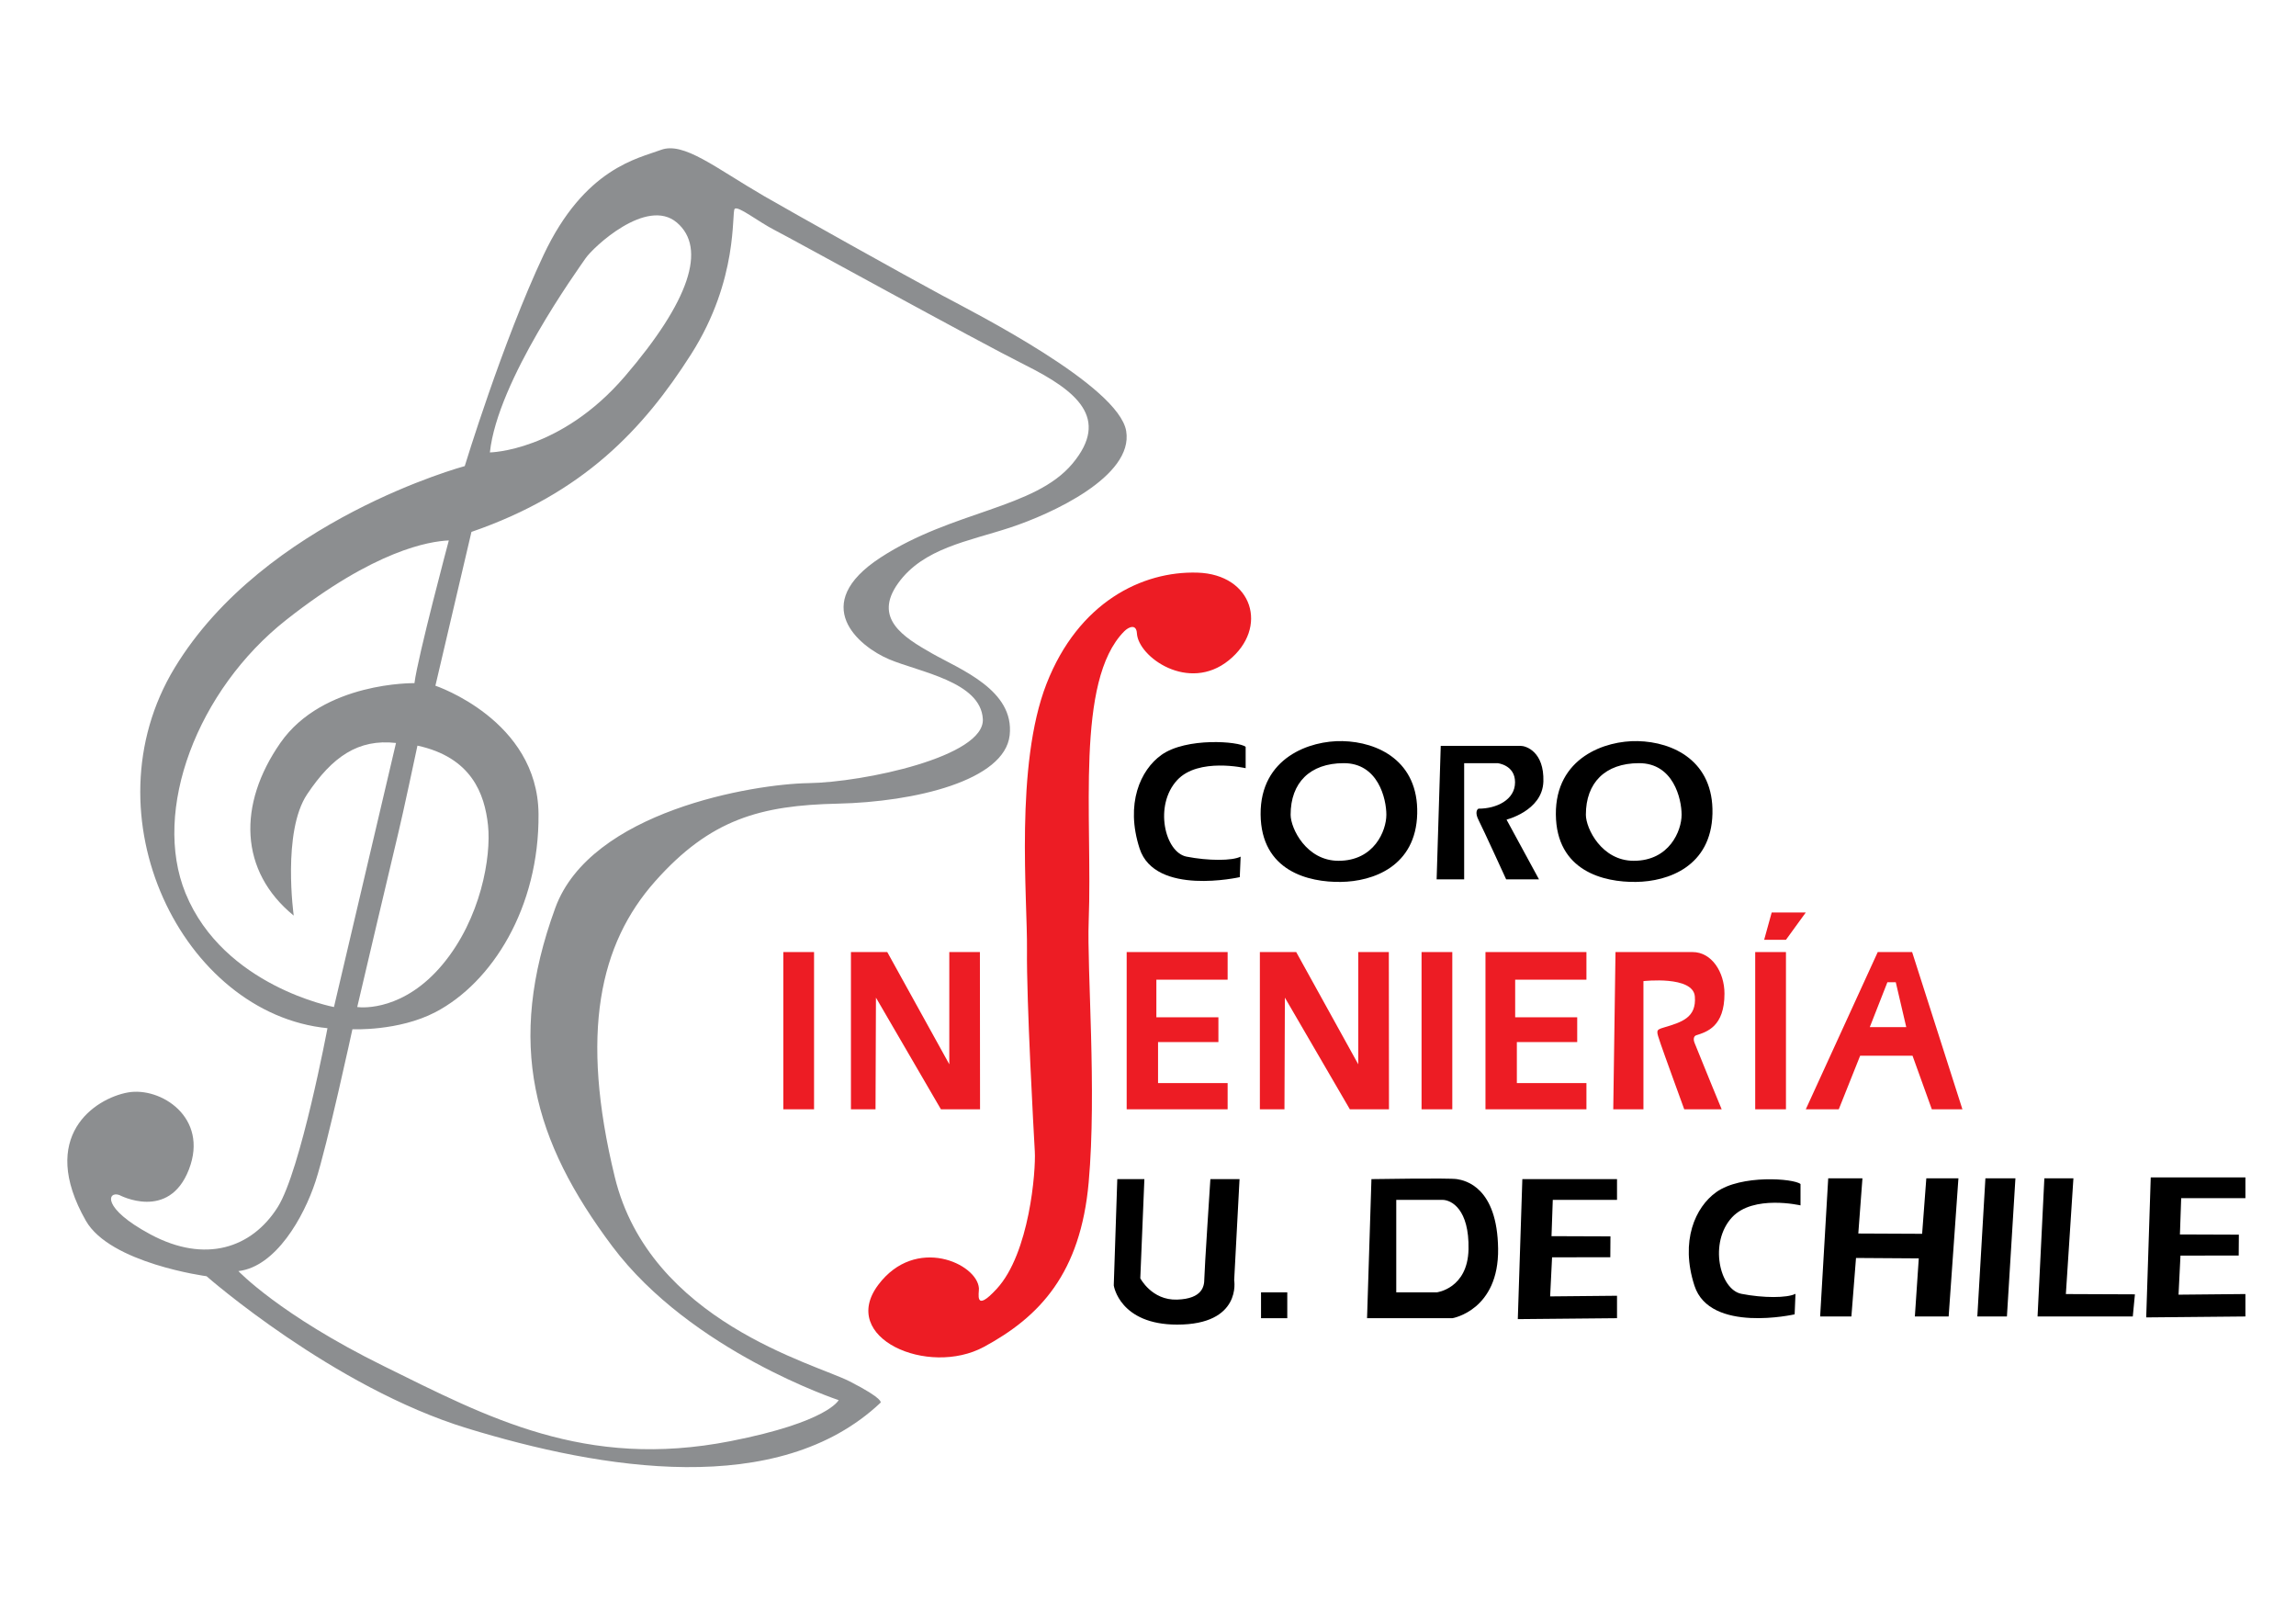
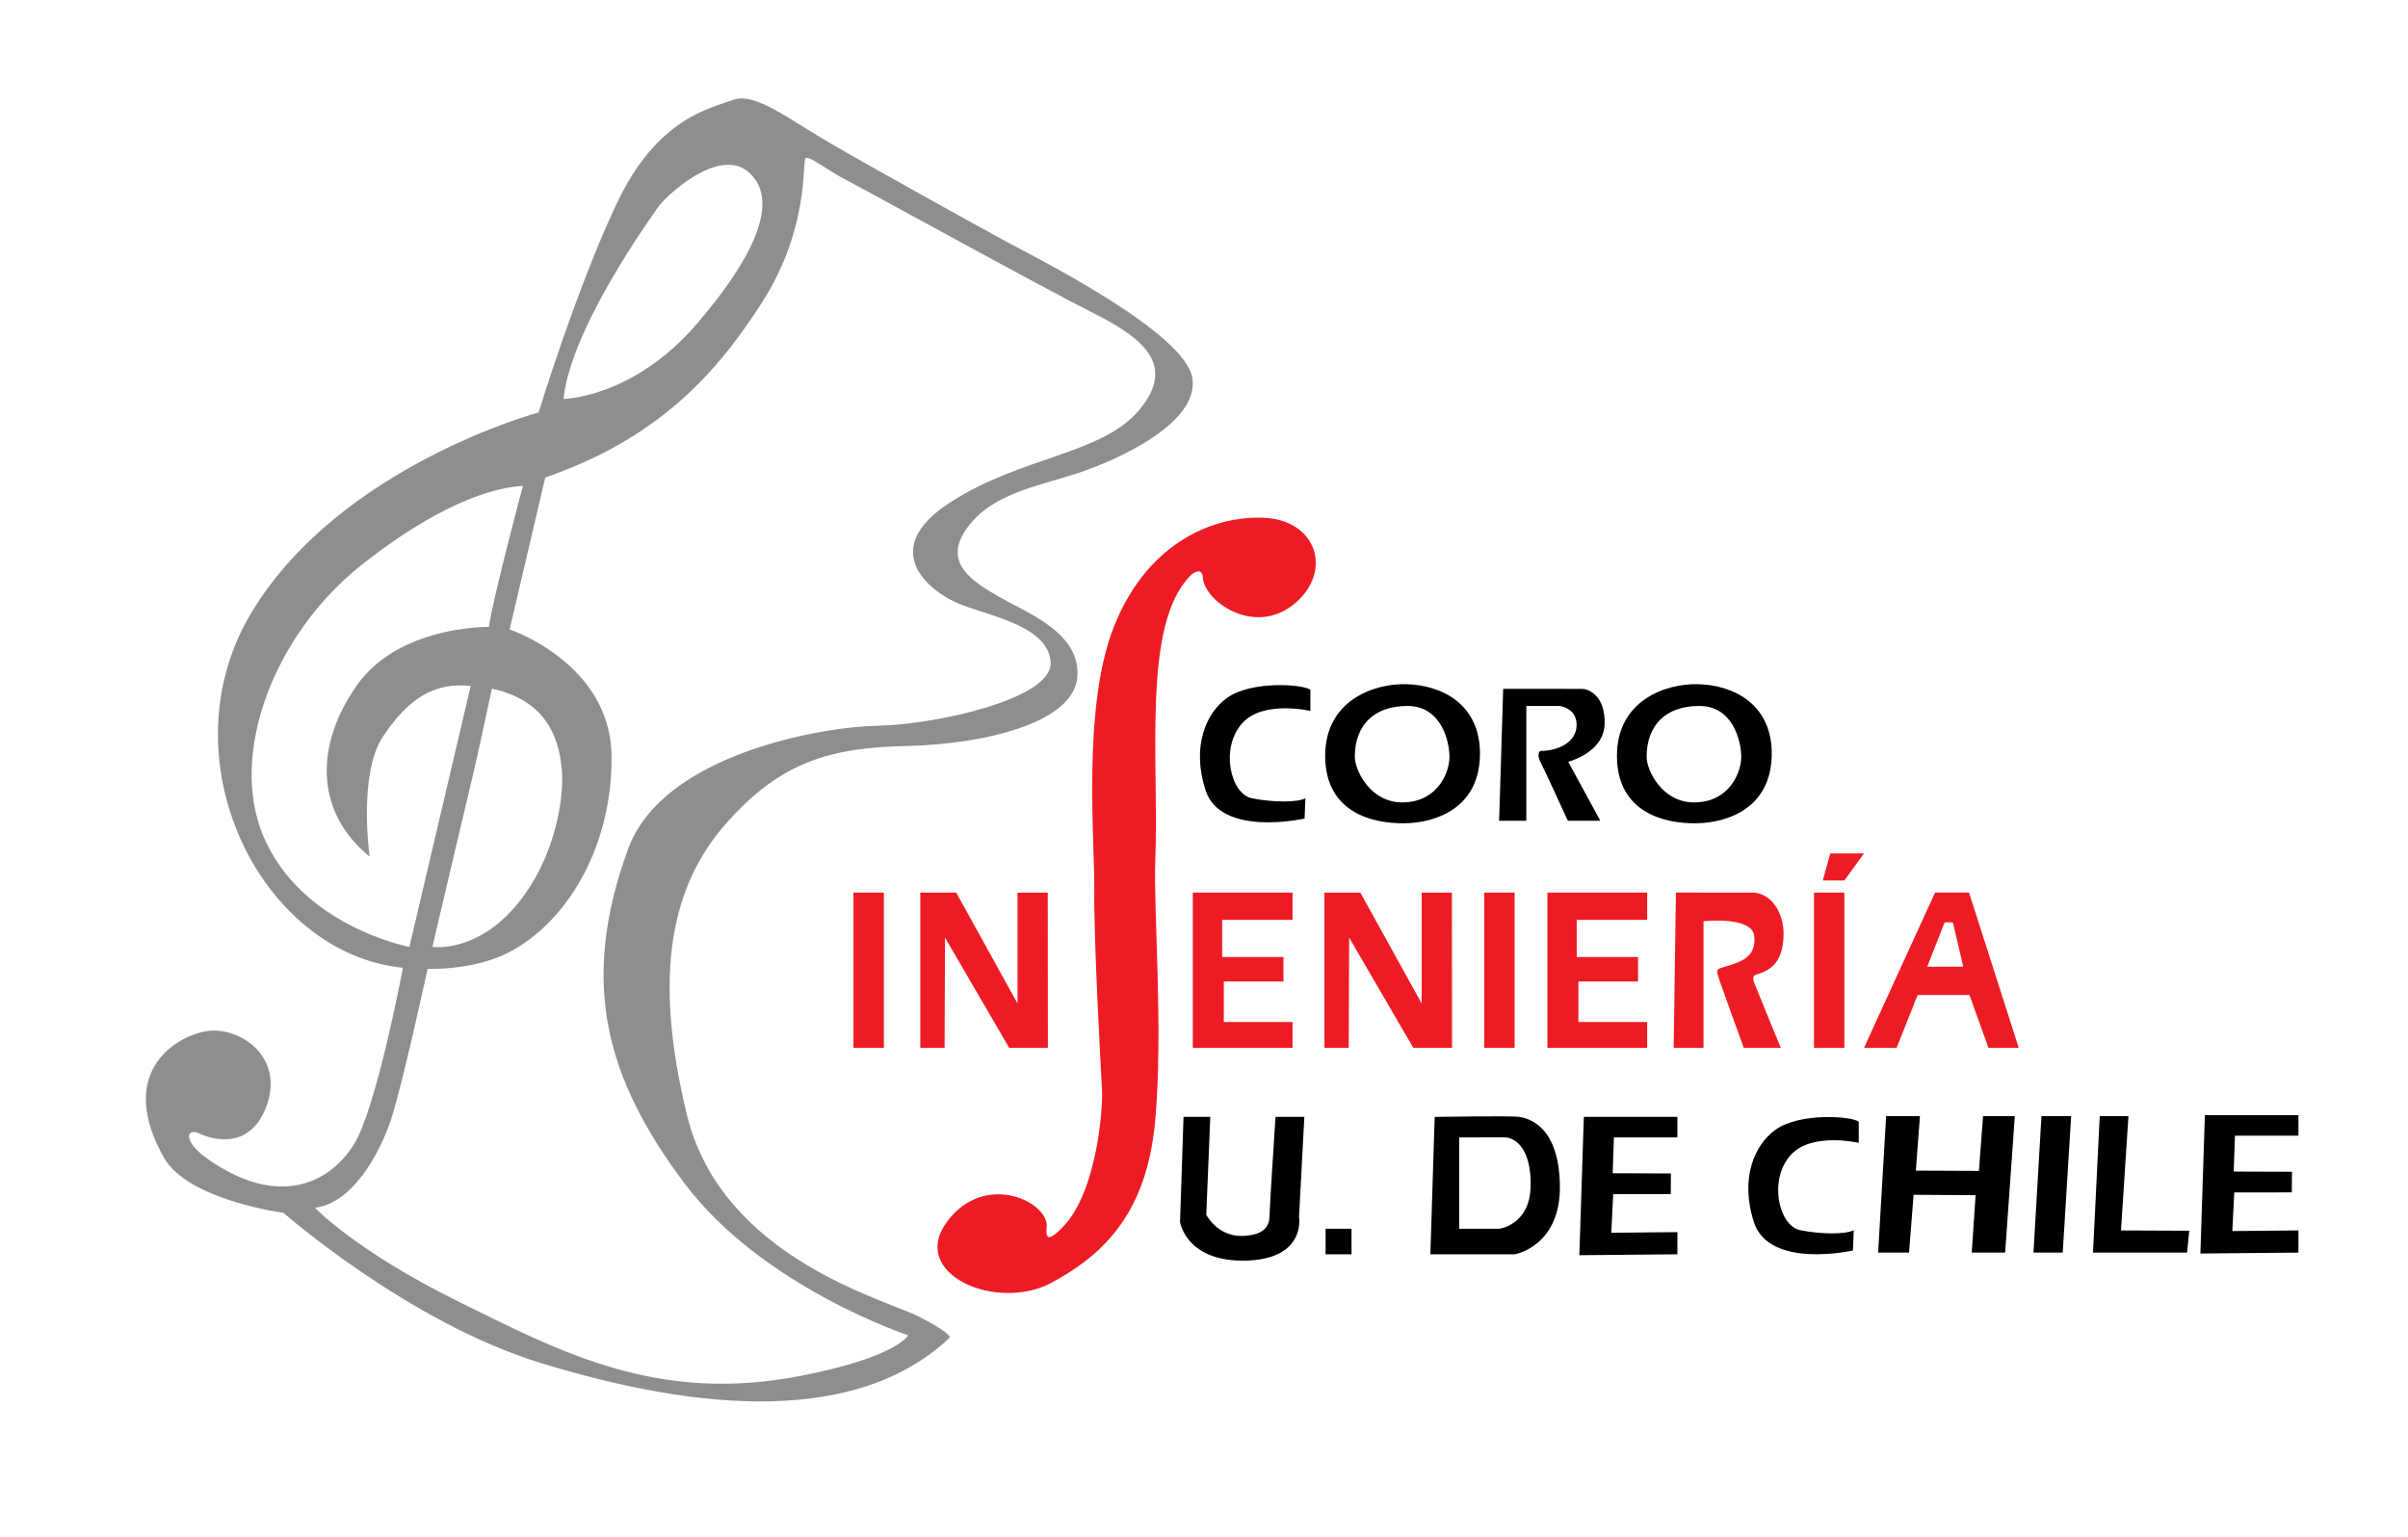
- <svg xmlns="http://www.w3.org/2000/svg" version="1.1" id="Layer_1" x="0px" y="0px" width="1190.55px" height="841.89px" viewBox="0 0 1190.55 841.89" enable-background="new 0 0 1190.55 841.89" xml:space="preserve">
+ <svg xmlns="http://www.w3.org/2000/svg" version="1.1" id="Layer_1" x="0px" y="0px" width="792px" height="505.5px" viewBox="199.275 114.945 792 505.5" enable-background="new 199.275 114.945 792 505.5" xml:space="preserve">
  <g>
-     <path fill="#8C8E90" d="M281.848,132.215c21.3-45.19,49.079-50.068,60.858-54.494c11.78-4.428,28.256,9.304,53.468,23.924   c14.224,8.248,74.769,42.089,92.157,51.394c17.388,9.304,91.722,46.962,95.634,70.443c3.912,23.48-38.688,42.976-60.255,50.063   c-21.567,7.089-44.942,10.633-57.983,28.798c-13.041,18.165,2.608,27.911,17.388,36.33c14.78,8.417,43.035,19.051,40.427,42.533   c-2.609,23.481-49.122,34.556-89.114,35.442c-39.993,0.886-66.075,7.975-94.765,40.317c-28.69,32.344-39.123,78.419-20.866,153.294   c18.258,74.874,103.459,96.583,121.716,105.887c18.258,9.304,16.084,11.078,16.084,11.078   c-53.034,50.063-144.755,34.555-214.307,13.289c-69.552-21.267-135.192-78.861-135.192-78.861s-49.991-6.646-62.597-28.799   c-24.978-43.892,4.781-63.354,21.734-66.456c16.953-3.101,42.167,12.849,31.734,39.874c-10.433,27.026-36.081,13.292-36.081,13.292   c-6.086-2.215-9.394,6.703,16.084,20.38c28.473,15.285,52.669,7.134,66.075-14.178c11.845-18.829,25.756-92.707,25.756-92.707   C94.796,525.636,44.067,422.852,90.58,346.204c46.513-76.646,150.406-104.558,150.406-104.558S260.548,177.405,281.848,132.215z    M254.027,234.557c0,0,36.516-0.443,69.988-39.431c33.472-38.987,42.6-66.456,26.951-79.748   c-15.65-13.291-43.47,12.849-47.382,18.608C299.671,139.746,257.94,197.341,254.027,234.557z M148.395,321.394   c-46.079,36.331-69.778,98.806-52.164,141.775c19.766,48.219,76.942,58.924,76.942,58.924l32.167-136.902   c-19.562-2.213-33.037,7.09-46.078,26.584c-13.042,19.495-6.956,62.911-6.956,62.911c-28.256-23.037-29.125-57.595-6.955-89.495   c22.17-31.897,69.552-31.012,69.552-31.012c1.738-13.734,17.823-73.989,17.823-73.989   C222.729,280.634,194.474,285.065,148.395,321.394z M244.464,275.76l-18.692,79.748c0,0,53.034,17.722,53.469,66.456   c0.434,48.736-24.221,87.528-53.469,102.787c-19.126,9.979-43.035,8.86-43.035,8.86s-13.041,60.254-19.126,78.863   c-6.086,18.607-20.644,44.299-39.993,46.519c0,0,21.3,22.595,75.203,49.178c53.904,26.583,104.444,53.792,179.966,38.988   c50.67-9.933,56.077-21.267,56.077-21.267s-76.507-25.253-117.369-79.749c-40.862-54.493-55.35-104.797-29.56-175.443   c18.276-50.063,102.589-64.242,131.28-64.685c28.689-0.443,91.502-13.766,90.417-33.228c-1.084-19.463-33.037-24.368-48.687-31.013   c-15.649-6.646-41.73-28.355-4.347-52.723c37.385-24.367,79.985-25.253,99.546-48.734c19.562-23.482,2.174-37.66-24.342-50.951   c-26.517-13.291-121.282-65.57-129.976-70c-8.694-4.43-19.127-12.849-20.866-11.077c-1.738,1.772,2.249,36.33-22.567,75.317   C333.577,222.595,302.321,255.829,244.464,275.76z M187.083,298.356 M185.236,522.093c3.042,0.443,24.344,1.771,44.231-22.041   c19.887-23.814,25.321-55.935,23.583-72.216c-1.739-16.283-8.552-35.178-36.589-41.27c0,0-7.788,36.634-9.924,45.256   C204.399,440.452,185.236,522.093,185.236,522.093z" />
-     <rect x="406.172" y="493.591" fill="#ED1C24" width="15.94" height="81.521" />
-     <polygon fill="#ED1C24" points="441.239,493.591 460.076,493.591 492.244,551.776 492.244,493.591 508.11,493.591 508.183,575.111    487.896,575.111 454.207,517.219 453.99,575.111 441.239,575.111  " />
-     <path fill="#ED1C24" d="M582.951,327.302c2.332-2.348,6.298-3.981,6.573,1.041c0.671,12.249,26.753,30.858,47.618,14.022   c20.866-16.835,12.462-44.6-16.228-45.485c-28.69-0.886-61.728,15.359-78.246,57.596c-16.519,42.236-9.852,111.645-10.143,137.933   s3.478,94.516,4.056,104.559c0.58,10.044-2.748,52.743-19.706,71.183c-11.883,12.921-9.095,2.138-9.275-0.296   c-0.941-12.774-32.82-27.469-52.164-1.772c-20.748,27.562,25.792,47.85,54.772,32.196c28.98-15.653,50.087-38.104,54.313-85.359   c4.227-47.258-0.947-110.766,0-135.278C566.604,423.805,557.448,352.997,582.951,327.302z" />
-     <polygon fill="#ED1C24" points="584.217,493.591 636.564,493.591 636.564,507.915 599.614,507.915 599.614,527.408    631.782,527.408 631.782,540.257 600.484,540.257 600.484,561.522 636.564,561.522 636.564,575.111 584.217,575.111  " />
-     <polygon fill="#ED1C24" points="653.284,493.591 672.121,493.591 704.289,551.776 704.289,493.591 720.155,493.591    720.229,575.111 699.943,575.111 666.253,517.219 666.035,575.111 653.284,575.111  " />
-     <rect x="737.123" y="493.591" fill="#ED1C24" width="15.941" height="81.521" />
-     <rect x="910.135" y="493.591" fill="#ED1C24" width="15.939" height="81.521" />
-     <polygon fill="#ED1C24" points="770.269,493.591 822.616,493.591 822.616,507.915 785.665,507.915 785.665,527.408    817.835,527.408 817.835,540.257 786.536,540.257 786.536,561.522 822.616,561.522 822.616,575.111 770.269,575.111  " />
-     <path fill="#ED1C24" d="M837.687,493.591l-1.16,81.521h15.649v-66.457c0,0,25.791-2.953,26.66,7.976   c0.87,10.927-6.625,13.284-16.153,16.096c-4.375,1.292-3.843,1.625-1.596,8.417c1.258,3.808,12.245,33.969,12.245,33.969h19.414   c0,0-9.562-23.114-14.054-34.411c-0.892-2.241-0.21-3.619,0.835-3.956c5.507-1.771,14.67-4.462,14.67-21.594   c0-11.223-6.665-21.56-16.518-21.56C867.824,493.591,837.687,493.591,837.687,493.591z" />
-     <polygon fill="#ED1C24" points="914.771,487.239 926.074,487.239 936.362,473.063 918.685,473.063  " />
-     <path fill="#ED1C24" d="M973.674,493.591h17.823l26.082,81.521h-15.866l-9.999-27.765h-27.168l-11.085,27.765h-17.099   L973.674,493.591z M978.673,509.244l-9.128,23.26h18.908l-5.433-23.26H978.673z" />
-     <path d="M645.91,398.262c0,0-24.515-5.704-35.52,6.203c-12.081,13.069-6.43,37.437,4.873,39.653   c11.302,2.217,23.691,2.217,28.038,0l-0.435,10.633c0,0-43.904,9.969-51.947-14.842c-7.527-23.222,0.435-40.761,11.302-48.513   c12.896-9.201,40.209-7.089,43.688-4.209V398.262z" />
-     <path stroke="#000000" stroke-miterlimit="10" d="M696.77,395.161c18.257-0.017,22.604,18.83,22.604,27.248   c0,8.418-6.411,24.367-25.321,24.367c-16.954,0-25.316-17.057-25.321-24.367C668.718,405.572,678.936,395.178,696.77,395.161z    M696.117,384.726c-16.732-0.386-42.166,8.441-41.947,37.461c0.217,29.019,24.452,34.765,41.079,34.542   c16.627-0.222,38.471-7.982,39.122-34.886C735.024,394.94,714.376,385.144,696.117,384.726z" />
-     <path stroke="#000000" stroke-miterlimit="10" d="M747.557,387.186l-2.1,68.229h13.258v-60.254h17.822   c0,0,9.563,0.886,9.563,10.412s-9.997,14.177-19.345,14.177c0,0-1.738,1.108,0.435,5.317c2.175,4.209,14.13,30.349,14.13,30.349   h15.865l-16.736-30.793c0,0,18.91-4.43,19.345-19.492c0.435-15.064-8.694-17.944-11.303-17.944S747.557,387.186,747.557,387.186z" />
-     <path stroke="#000000" stroke-miterlimit="10" d="M849.864,395.161c18.256-0.017,22.603,18.83,22.603,27.248   c0,8.418-6.412,24.367-25.32,24.367c-16.953,0-25.317-17.057-25.322-24.367C821.812,405.572,832.027,395.178,849.864,395.161z    M849.211,384.726c-16.732-0.386-42.166,8.441-41.949,37.461c0.217,29.019,24.452,34.765,41.08,34.542   c16.627-0.222,38.47-7.982,39.122-34.886C888.117,394.94,867.469,385.144,849.211,384.726z" />
-     <path d="M933.624,624.926c0,0-24.514-5.704-35.519,6.201c-12.081,13.07-6.432,37.438,4.872,39.652   c11.301,2.217,23.691,2.217,28.038,0l-0.434,10.635c0,0-43.905,9.969-51.947-14.843c-7.527-23.221,0.436-40.76,11.303-48.513   c12.895-9.2,40.209-7.088,43.687-4.209V624.926z" />
-     <path stroke="#000000" stroke-miterlimit="10" d="M579.835,611.81h13.041l-2.101,51.025c0,0,6.046,11.886,19.615,11.443   c13.566-0.443,14.58-7.385,14.58-11.151c0-3.765,3.117-51.317,3.117-51.317h14.127l-2.752,51.91c0,0,4.056,22.521-29.072,22.521   c-29.469,0-32.367-19.863-32.367-19.863L579.835,611.81z" />
-     <rect x="654.387" y="670.513" stroke="#000000" stroke-miterlimit="10" width="12.606" height="12.404" />
-     <path stroke="#000000" stroke-miterlimit="10" d="M755.454,611.81c4.129,0.665,20.432,3.987,20.865,35.554   c0.436,31.568-23.255,35.554-23.255,35.554h-43.688l2.246-71.107C711.623,611.81,751.326,611.146,755.454,611.81z M723.504,621.558   v48.955h21.589c0,0,16.447-1.994,16.882-22.816c0.436-20.824-8.91-26.139-14.128-26.139   C742.631,621.558,723.504,621.558,723.504,621.558z" />
-     <polygon stroke="#000000" stroke-miterlimit="10" points="789.869,611.81 787.549,683.391 837.977,682.917 837.977,672.283    803.271,672.617 804.322,651.349 834.499,651.314 834.569,641.493 803.994,641.383 804.686,621.558 837.977,621.558    837.977,611.81  " />
-     <polygon stroke="#000000" stroke-miterlimit="10" points="1029.967,611.387 1044.53,611.387 1040.184,682.031 1025.838,682.031     " />
-     <polygon stroke="#000000" stroke-miterlimit="10" points="948.462,611.387 944.332,682.031 959.546,682.031 961.938,651.683    995.482,651.904 993.453,682.031 1009.972,682.031 1014.972,611.387 999.322,611.387 997.148,640.163 963.053,640.008    965.197,611.387  " />
-     <polygon stroke="#000000" stroke-miterlimit="10" points="1060.541,611.387 1057.063,682.031 1105.462,682.031 1106.475,671.545    1070.686,671.398 1074.597,611.387  " />
-     <polygon stroke="#000000" stroke-miterlimit="10" points="1115.716,610.917 1113.396,682.5 1163.823,682.027 1163.823,671.394    1129.118,671.726 1130.168,650.46 1160.346,650.423 1160.418,640.602 1129.842,640.491 1130.532,620.666 1163.823,620.666    1163.823,610.917  " />
+     <path fill="#8C8E90" d="M402.046,182.032c13.352-28.328,30.766-31.386,38.149-34.16c7.385-2.776,17.713,5.832,33.518,14.997   c8.917,5.17,46.87,26.384,57.77,32.217c10.899,5.832,57.497,29.439,59.949,44.158c2.452,14.719-24.252,26.94-37.771,31.383   c-13.52,4.443-28.173,6.665-36.348,18.052c-8.175,11.387,1.635,17.497,10.9,22.774c9.265,5.276,26.977,11.942,25.342,26.662   c-1.636,14.719-30.793,21.663-55.863,22.219c-25.07,0.554-41.419,4.998-59.404,25.272s-24.525,49.158-13.08,96.095   c11.445,46.935,64.854,60.544,76.299,66.377s10.082,6.945,10.082,6.945c-33.245,31.382-90.742,21.66-134.341,8.329   c-43.6-13.332-84.747-49.436-84.747-49.436s-31.338-4.166-39.24-18.053c-15.658-27.515,2.997-39.714,13.624-41.66   c10.627-1.942,26.433,8.055,19.893,24.996c-6.54,16.941-22.618,8.332-22.618,8.332c-3.815-1.389-5.888,4.202,10.083,12.776   c17.849,9.582,33.016,4.473,41.42-8.888c7.425-11.805,16.146-58.115,16.146-58.115c-47.02-4.653-78.819-69.084-49.662-117.131   c29.157-48.047,94.284-65.544,94.284-65.544S388.694,210.359,402.046,182.032z M384.606,246.186c0,0,22.891-0.277,43.873-24.718   c20.982-24.44,26.705-41.659,16.895-49.991c-9.81-8.332-27.25,8.055-29.702,11.665   C413.219,186.752,387.059,222.856,384.606,246.186z M318.389,300.621c-28.885,22.775-43.741,61.939-32.7,88.874   c12.391,30.228,48.232,36.938,48.232,36.938l20.165-85.818c-12.263-1.388-20.709,4.444-28.885,16.665   c-8.175,12.219-4.36,39.436-4.36,39.436c-17.713-14.441-18.257-36.105-4.359-56.101c13.897-19.996,43.599-19.441,43.599-19.441   c1.089-8.609,11.173-46.381,11.173-46.381C364.987,275.07,347.275,277.848,318.389,300.621z M378.611,272.015l-11.717,49.991   c0,0,33.245,11.11,33.518,41.659c0.271,30.551-15.183,54.868-33.518,64.433c-11.989,6.257-26.977,5.553-26.977,5.553   s-8.175,37.771-11.99,49.438c-3.815,11.665-12.94,27.771-25.07,29.162c0,0,13.352,14.163,47.142,30.828   c33.791,16.663,65.472,33.719,112.814,24.44c31.763-6.227,35.153-13.332,35.153-13.332s-47.959-15.831-73.575-49.992   c-25.615-34.16-34.697-65.693-18.53-109.979c11.457-31.383,64.31-40.272,82.295-40.549c17.984-0.277,57.359-8.629,56.679-20.83   c-0.679-12.201-20.71-15.275-30.52-19.441c-9.81-4.166-26.159-17.774-2.725-33.05c23.436-15.275,50.14-15.83,62.402-30.549   c12.263-14.72,1.363-23.608-15.259-31.94c-16.623-8.332-76.028-41.104-81.478-43.88c-5.45-2.777-11.99-8.055-13.081-6.943   c-1.089,1.111,1.41,22.774-14.146,47.214C434.474,238.688,414.88,259.521,378.611,272.015z M341.483,426.432   c1.907,0.277,15.261,1.11,27.727-13.817c12.467-14.929,15.873-35.063,14.783-45.269c-1.09-10.207-5.361-22.052-22.937-25.871   c0,0-4.882,22.965-6.22,28.369C353.496,375.255,341.483,426.432,341.483,426.432z" />
+     <rect x="479.98" y="408.566" fill="#ED1C24" width="9.993" height="51.103" />
+     <polygon fill="#ED1C24" points="501.963,408.566 513.771,408.566 533.936,445.04 533.936,408.566 543.882,408.566 543.927,459.667    531.21,459.667 510.092,423.377 509.956,459.667 501.963,459.667  " />
+     <path fill="#ED1C24" d="M590.797,304.324c1.462-1.471,3.948-2.495,4.12,0.653c0.422,7.679,16.77,19.344,29.851,8.79   c13.08-10.553,7.811-27.958-10.173-28.513c-17.986-0.555-38.696,9.628-49.05,36.104c-10.355,26.476-6.176,69.986-6.358,86.465   c-0.182,16.479,2.18,59.25,2.542,65.545c0.364,6.296-1.723,33.062-12.353,44.623c-7.449,8.1-5.702,1.338-5.814-0.187   c-0.589-8.007-20.573-17.219-32.7-1.11c-13.006,17.276,16.168,29.996,34.335,20.183c18.166-9.813,31.397-23.887,34.047-53.509   c2.649-29.626-0.594-69.436,0-84.801C580.55,364.818,574.811,320.432,590.797,304.324z" />
+     <polygon fill="#ED1C24" points="591.591,408.566 624.405,408.566 624.405,417.544 601.244,417.544 601.244,429.764    621.408,429.764 621.408,437.818 601.789,437.818 601.789,451.149 624.405,451.149 624.405,459.667 591.591,459.667  " />
+     <polygon fill="#ED1C24" points="634.887,408.566 646.695,408.566 666.86,445.04 666.86,408.566 676.806,408.566 676.851,459.667    664.135,459.667 643.016,423.377 642.88,459.667 634.887,459.667  " />
+     <rect x="687.442" y="408.566" fill="#ED1C24" width="9.992" height="51.103" />
+     <rect x="795.897" y="408.566" fill="#ED1C24" width="9.992" height="51.103" />
+     <polygon fill="#ED1C24" points="708.22,408.566 741.035,408.566 741.035,417.544 717.873,417.544 717.873,429.764 738.038,429.764    738.038,437.818 718.417,437.818 718.417,451.149 741.035,451.149 741.035,459.667 708.22,459.667  " />
+     <path fill="#ED1C24" d="M750.483,408.566l-0.728,51.103h9.809v-41.66c0,0,16.168-1.851,16.713,4.999   c0.547,6.851-4.153,8.328-10.125,10.09c-2.743,0.81-2.41,1.02-1,5.277c0.788,2.388,7.674,21.294,7.674,21.294h12.171   c0,0-5.995-14.489-8.809-21.57c-0.56-1.405-0.133-2.269,0.521-2.48c3.454-1.11,9.196-2.797,9.196-13.537   c0-7.035-4.178-13.515-10.354-13.515C769.374,408.566,750.483,408.566,750.483,408.566z" />
+     <polygon fill="#ED1C24" points="798.804,404.583 805.889,404.583 812.339,395.696 801.256,395.696  " />
+     <path fill="#ED1C24" d="M835.727,408.566h11.174l16.349,51.103h-9.946l-6.268-17.405h-17.029l-6.949,17.405h-10.718   L835.727,408.566z M838.863,418.378l-5.723,14.579h11.852l-3.406-14.579H838.863L838.863,418.378z" />
+     <path d="M630.264,348.807c0,0-15.368-3.576-22.267,3.889c-7.573,8.192-4.03,23.468,3.055,24.857c7.084,1.39,14.852,1.39,17.575,0   l-0.271,6.665c0,0-27.521,6.25-32.563-9.304c-4.719-14.557,0.271-25.551,7.084-30.412c8.084-5.767,25.205-4.443,27.388-2.638   V348.807L630.264,348.807z" />
+     <path stroke="#000000" stroke-width="0.627" stroke-miterlimit="10" d="M662.145,346.863   c11.445-0.011,14.171,11.804,14.171,17.081c0,5.277-4.02,15.275-15.873,15.275c-10.628,0-15.869-10.693-15.873-15.275   C644.561,353.39,650.966,346.874,662.145,346.863z M661.736,340.322c-10.488-0.242-26.432,5.291-26.295,23.483   c0.137,18.19,15.329,21.793,25.752,21.652c10.424-0.138,24.117-5.002,24.523-21.869   C686.127,346.725,673.183,340.583,661.736,340.322z" />
+     <path stroke="#000000" stroke-width="0.627" stroke-miterlimit="10" d="M693.982,341.864l-1.316,42.771h8.312v-37.771h11.173   c0,0,5.993,0.556,5.993,6.527s-6.266,8.888-12.125,8.888c0,0-1.09,0.694,0.272,3.333s8.856,19.024,8.856,19.024h9.946   l-10.491-19.303c0,0,11.854-2.777,12.127-12.219c0.272-9.443-5.45-11.249-7.086-11.249S693.982,341.864,693.982,341.864z" />
+     <path stroke="#000000" stroke-width="0.627" stroke-miterlimit="10" d="M758.117,346.863   c11.443-0.011,14.168,11.804,14.168,17.081c0,5.277-4.02,15.275-15.871,15.275c-10.628,0-15.872-10.693-15.874-15.275   C740.531,353.39,746.934,346.874,758.117,346.863z M757.706,340.322c-10.488-0.242-26.433,5.291-26.297,23.483   c0.137,18.19,15.33,21.793,25.752,21.652c10.423-0.138,24.116-5.002,24.525-21.869   C782.095,346.725,769.151,340.583,757.706,340.322z" />
+     <path d="M810.622,490.894c0,0-15.365-3.574-22.265,3.887c-7.573,8.193-4.032,23.471,3.053,24.856   c7.085,1.391,14.852,1.391,17.576,0l-0.272,6.668c0,0-27.522,6.249-32.563-9.305c-4.719-14.557,0.272-25.553,7.086-30.411   c8.083-5.768,25.204-4.443,27.385-2.639V490.894z" />
+     <path stroke="#000000" stroke-width="0.627" stroke-miterlimit="10" d="M588.844,482.672h8.174l-1.316,31.986   c0,0,3.791,7.45,12.296,7.174c8.505-0.278,9.14-4.631,9.14-6.991c0-2.358,1.954-32.169,1.954-32.169h8.856l-1.726,32.541   c0,0,2.541,14.118-18.225,14.118c-18.473,0-20.289-12.452-20.289-12.452L588.844,482.672z" />
+     <rect x="635.578" y="519.472" stroke="#000000" stroke-width="0.627" stroke-miterlimit="10" width="7.902" height="7.775" />
+     <path stroke="#000000" stroke-width="0.627" stroke-miterlimit="10" d="M698.933,482.672c2.589,0.416,12.808,2.499,13.08,22.289   c0.272,19.787-14.579,22.286-14.579,22.286h-27.385l1.407-44.575C671.457,482.672,696.345,482.256,698.933,482.672z    M678.904,488.784v30.688h13.535c0,0,10.31-1.251,10.582-14.303c0.274-13.055-5.585-16.386-8.856-16.386   C690.894,488.784,678.904,488.784,678.904,488.784z" />
+     <polygon stroke="#000000" stroke-width="0.627" stroke-miterlimit="10" points="720.507,482.672 719.052,527.543 750.663,527.248    750.663,520.581 728.909,520.791 729.567,507.458 748.484,507.436 748.528,501.281 729.362,501.21 729.794,488.784    750.663,488.784 750.663,482.672  " />
+     <polygon stroke="#000000" stroke-width="0.627" stroke-miterlimit="10" points="871.016,482.408 880.145,482.408 877.419,526.691    868.427,526.691  " />
+     <polygon stroke="#000000" stroke-width="0.627" stroke-miterlimit="10" points="819.923,482.408 817.334,526.691 826.873,526.691    828.371,507.667 849.398,507.805 848.125,526.691 858.481,526.691 861.617,482.408 851.804,482.408 850.442,500.446    829.069,500.348 830.413,482.408  " />
+     <polygon stroke="#000000" stroke-width="0.627" stroke-miterlimit="10" points="890.181,482.408 888.001,526.691 918.341,526.691    918.975,520.118 896.542,520.026 898.992,482.408  " />
+     <polygon stroke="#000000" stroke-width="0.627" stroke-miterlimit="10" points="924.769,482.113 923.315,526.986 954.925,526.69    954.925,520.024 933.171,520.232 933.829,506.902 952.746,506.877 952.792,500.72 933.624,500.653 934.056,488.224    954.925,488.224 954.925,482.113  " />
  </g>
</svg>
